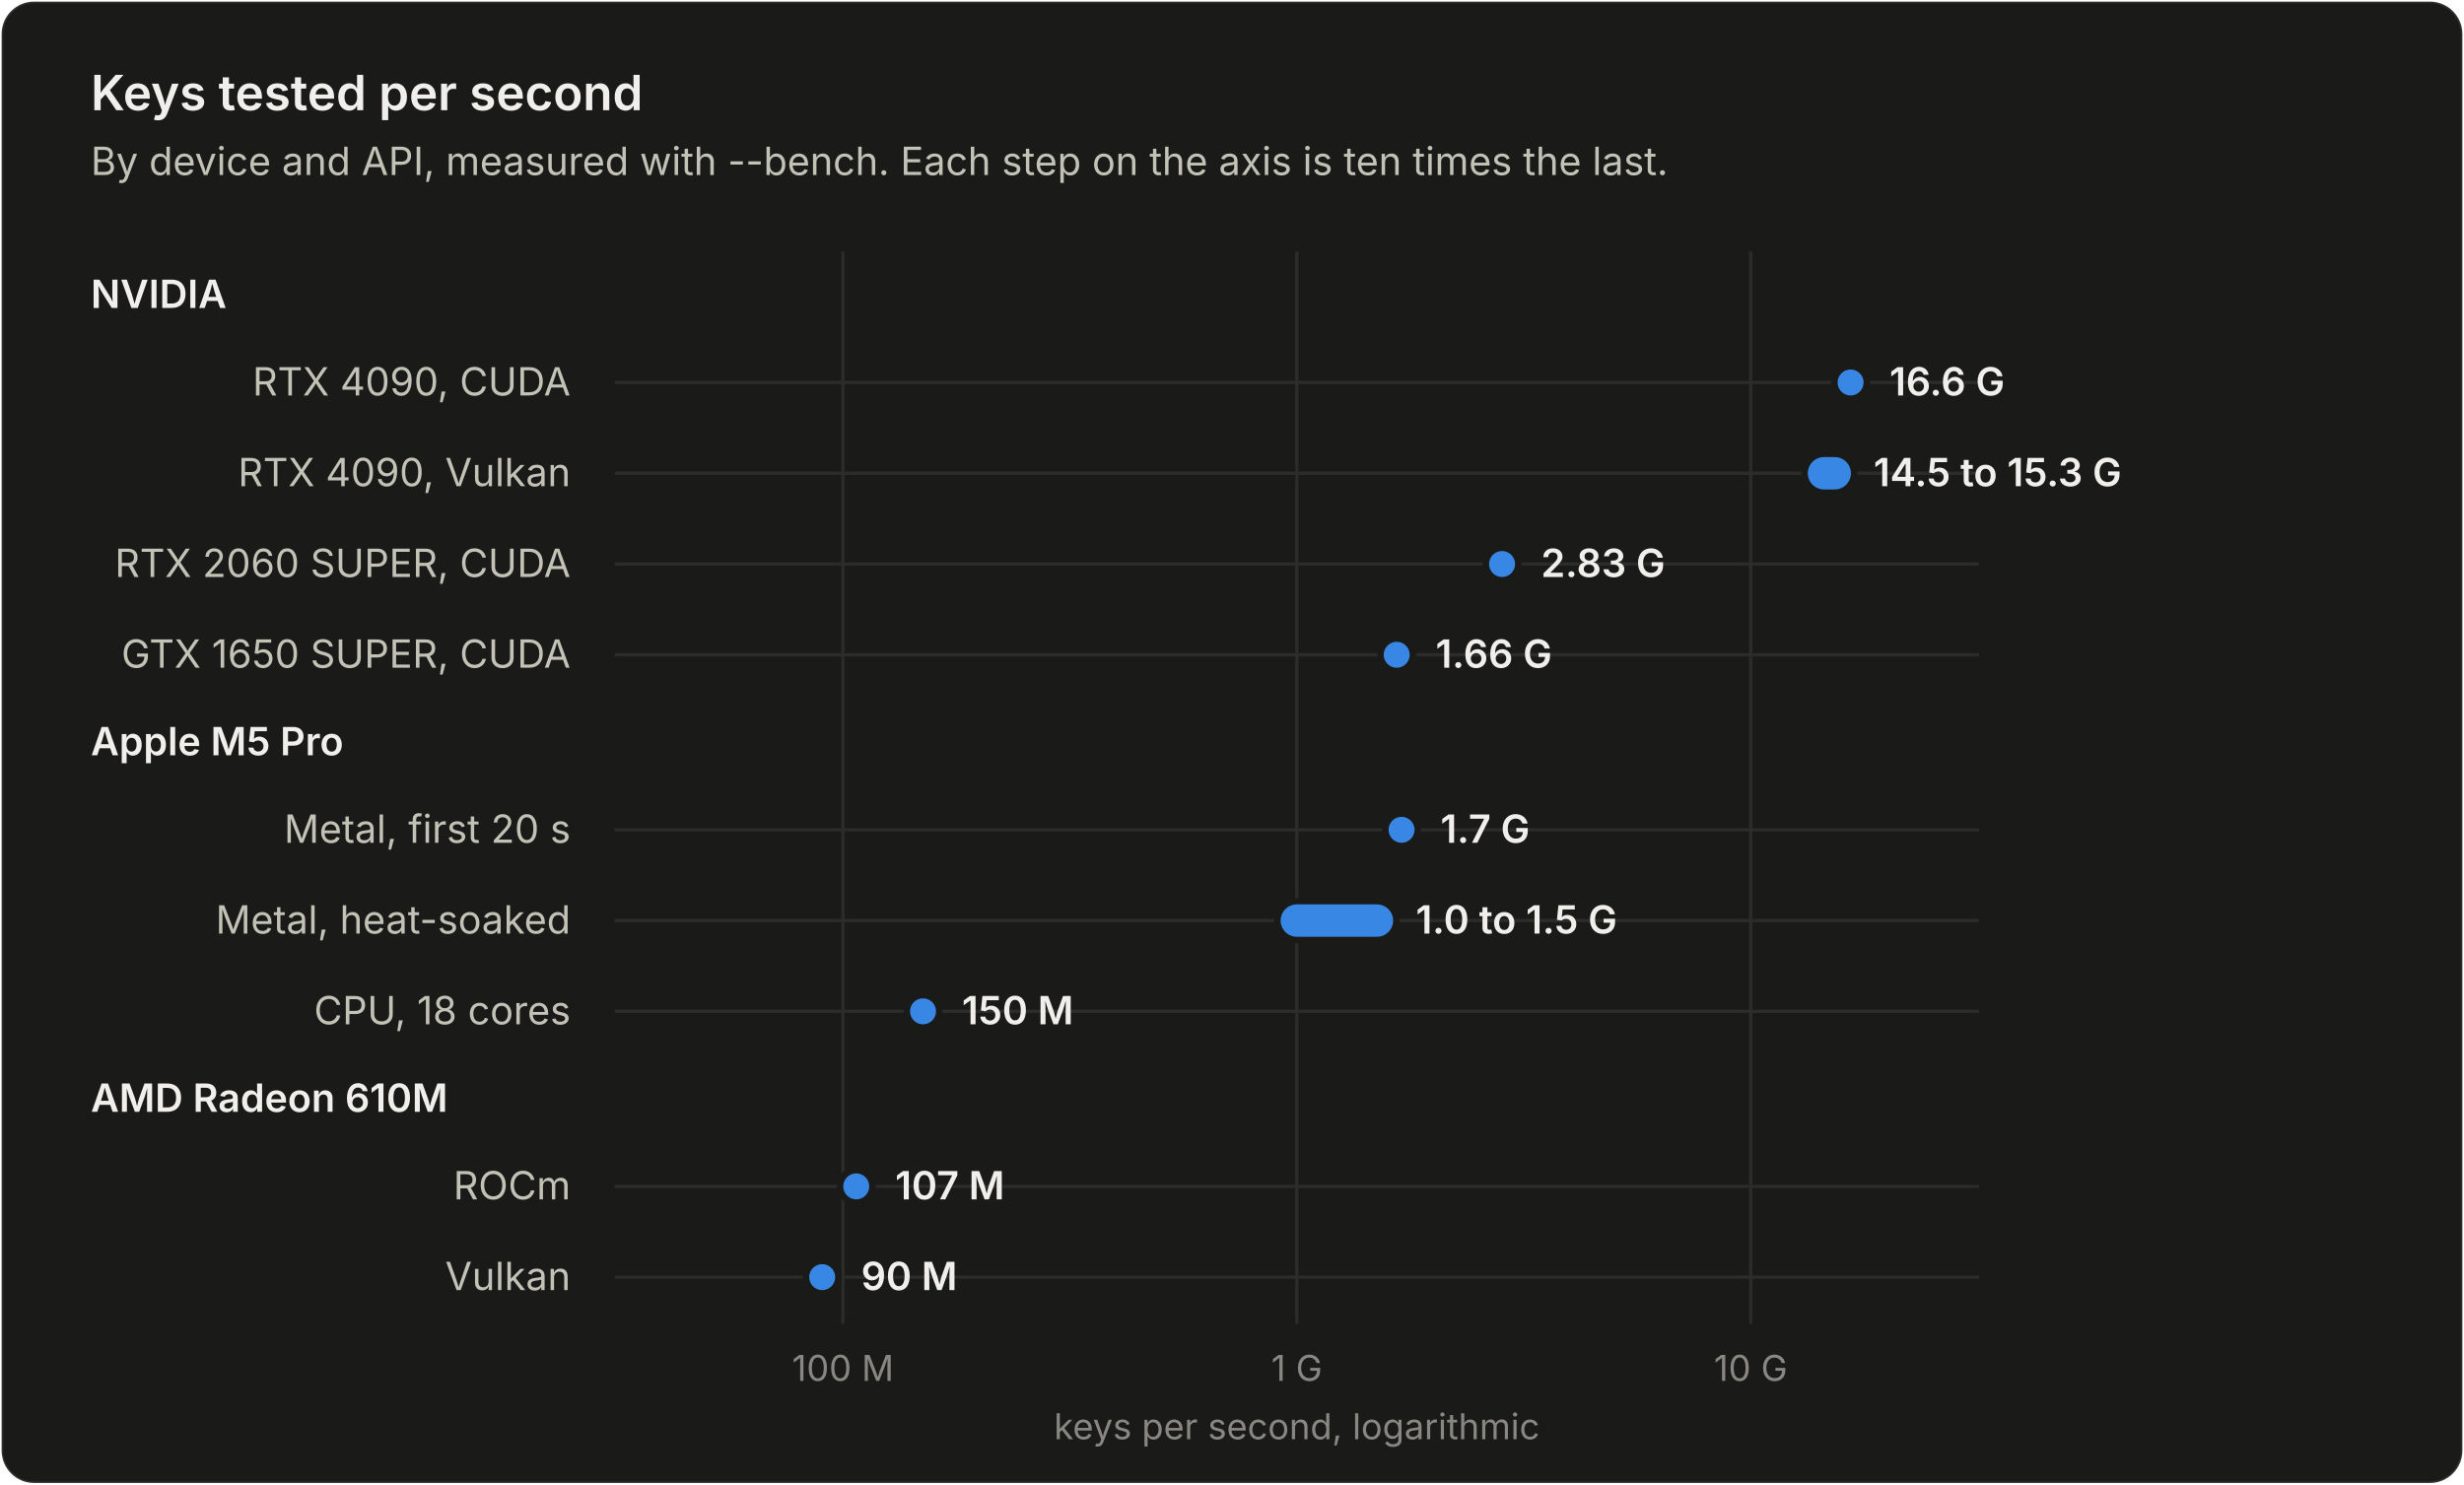
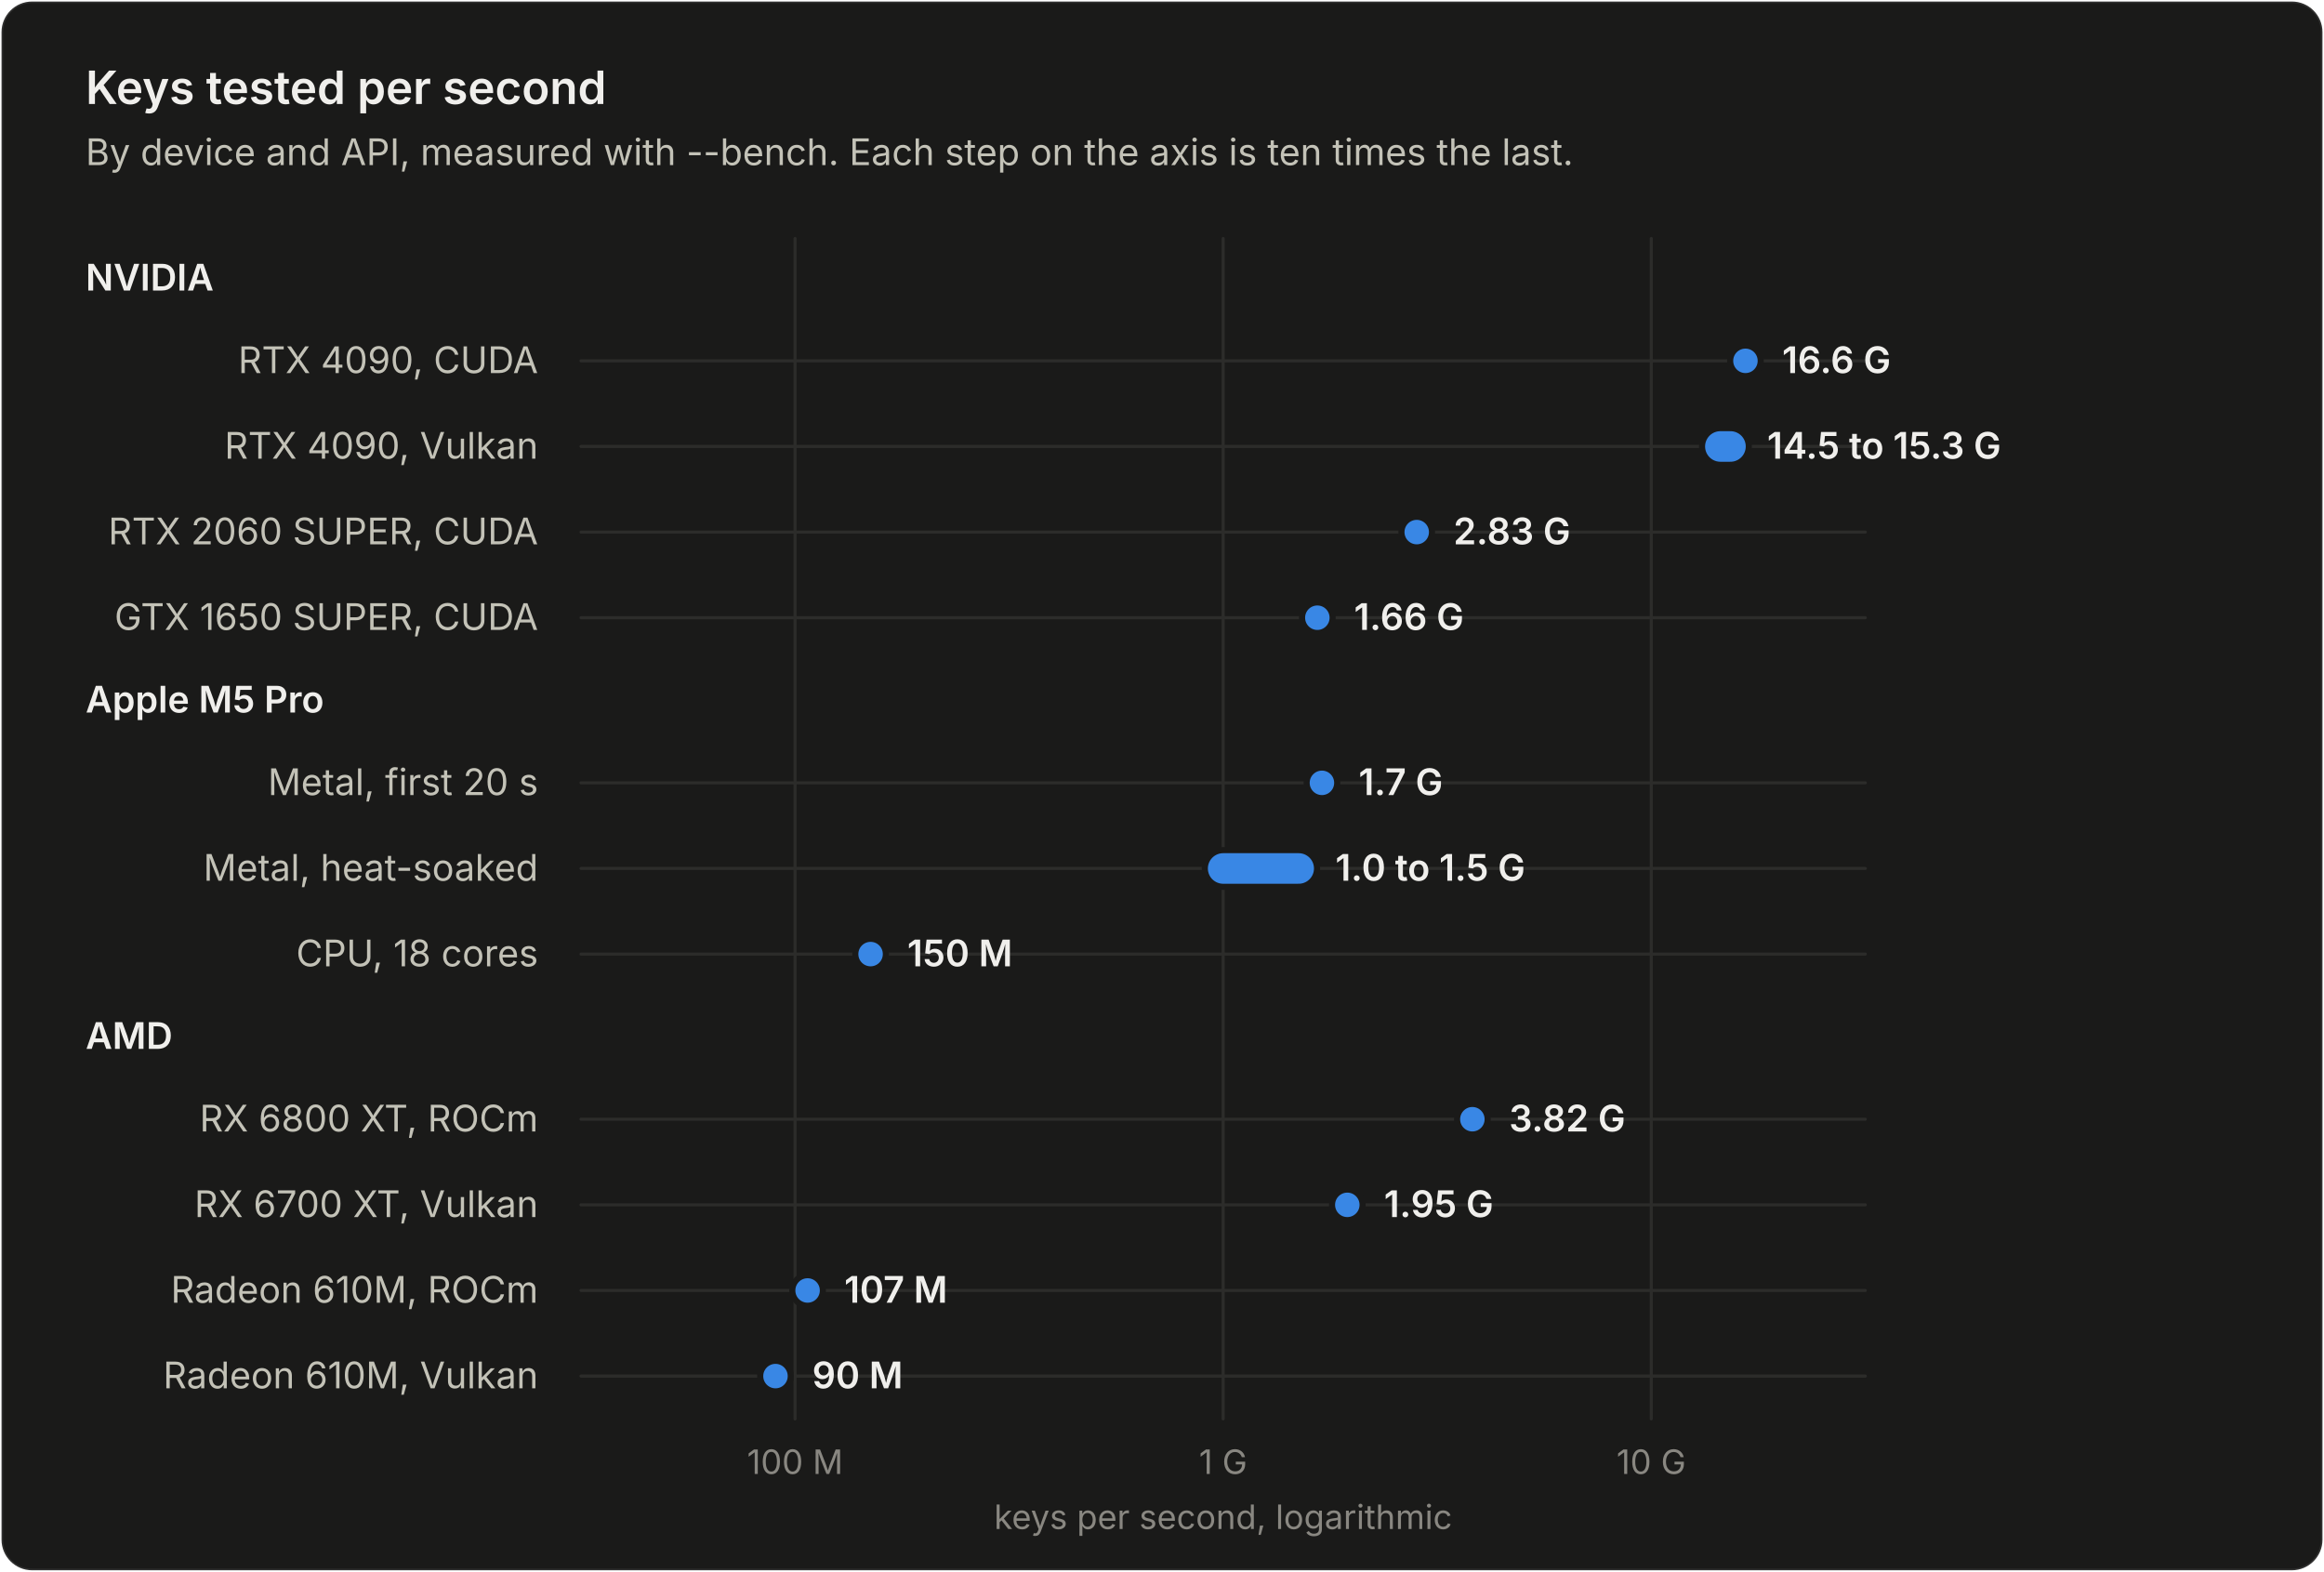
- <svg xmlns="http://www.w3.org/2000/svg" width="760" height="458" viewBox="0 0 760 458" font-family="system-ui, -apple-system, &quot;Segoe UI&quot;, sans-serif" role="img" aria-label="Keys tested per second by device and API">
-   <rect x="0.5" y="0.5" width="759.0" height="457.0" rx="10" fill="#1a1a19" stroke="rgba(255,255,255,0.10)" />
+ <svg xmlns="http://www.w3.org/2000/svg" width="760" height="514" viewBox="0 0 760 514" font-family="system-ui, -apple-system, &quot;Segoe UI&quot;, sans-serif" role="img" aria-label="Keys tested per second by device and API">
+   <rect x="0.5" y="0.5" width="759.0" height="513.0" rx="10" fill="#1a1a19" stroke="rgba(255,255,255,0.10)" />
  <text x="28.0" y="34.0" font-size="15" font-weight="600" text-anchor="start" fill="#f0efec">Keys tested per second</text>
  <text x="28.0" y="54.0" font-size="12" font-weight="400" text-anchor="start" fill="#c3c2b7">By device and API, measured with --bench. Each step on the axis is ten times the last.</text>
-   <line x1="260.0" y1="78.0" x2="260.0" y2="408.0" stroke="#2c2c2a" stroke-width="1" stroke-linecap="round" />
-   <text x="260.0" y="426.0" font-size="11" font-weight="400" text-anchor="middle" fill="#898781">100 M</text>
-   <line x1="400.0" y1="78.0" x2="400.0" y2="408.0" stroke="#2c2c2a" stroke-width="1" stroke-linecap="round" />
-   <text x="400.0" y="426.0" font-size="11" font-weight="400" text-anchor="middle" fill="#898781">1 G</text>
-   <line x1="540.0" y1="78.0" x2="540.0" y2="408.0" stroke="#2c2c2a" stroke-width="1" stroke-linecap="round" />
-   <text x="540.0" y="426.0" font-size="11" font-weight="400" text-anchor="middle" fill="#898781">10 G</text>
-   <text x="400.0" y="444.0" font-size="11" font-weight="400" text-anchor="middle" fill="#898781">keys per second, logarithmic</text>
+   <line x1="260.0" y1="78.0" x2="260.0" y2="464.0" stroke="#2c2c2a" stroke-width="1" stroke-linecap="round" />
+   <text x="260.0" y="482.0" font-size="11" font-weight="400" text-anchor="middle" fill="#898781">100 M</text>
+   <line x1="400.0" y1="78.0" x2="400.0" y2="464.0" stroke="#2c2c2a" stroke-width="1" stroke-linecap="round" />
+   <text x="400.0" y="482.0" font-size="11" font-weight="400" text-anchor="middle" fill="#898781">1 G</text>
+   <line x1="540.0" y1="78.0" x2="540.0" y2="464.0" stroke="#2c2c2a" stroke-width="1" stroke-linecap="round" />
+   <text x="540.0" y="482.0" font-size="11" font-weight="400" text-anchor="middle" fill="#898781">10 G</text>
+   <text x="400.0" y="500.0" font-size="11" font-weight="400" text-anchor="middle" fill="#898781">keys per second, logarithmic</text>
  <text x="28.0" y="95.0" font-size="12" font-weight="600" text-anchor="start" fill="#f0efec">NVIDIA</text>
  <text x="176.0" y="122.0" font-size="12" font-weight="400" text-anchor="end" fill="#c3c2b7">RTX 4090, CUDA</text>
  <line x1="190.0" y1="118.0" x2="610.0" y2="118.0" stroke="#2c2c2a" stroke-width="1" stroke-linecap="round" />
  <circle cx="570.8" cy="118.0" r="5" fill="#3987e5" stroke="#1a1a19" stroke-width="2" />
  <text x="582.8" y="122.0" font-size="12" font-weight="600" text-anchor="start" fill="#f0efec">16.6 G</text>
  <text x="176.0" y="150.0" font-size="12" font-weight="400" text-anchor="end" fill="#c3c2b7">RTX 4090, Vulkan</text>
  <line x1="190.0" y1="146.0" x2="610.0" y2="146.0" stroke="#2c2c2a" stroke-width="1" stroke-linecap="round" />
  <line x1="562.6" y1="146.0" x2="565.9" y2="146.0" stroke="#1a1a19" stroke-width="14" stroke-linecap="round" />
  <line x1="562.6" y1="146.0" x2="565.9" y2="146.0" stroke="#3987e5" stroke-width="10" stroke-linecap="round" />
  <text x="577.9" y="150.0" font-size="12" font-weight="600" text-anchor="start" fill="#f0efec">14.5 to 15.3 G</text>
  <text x="176.0" y="178.0" font-size="12" font-weight="400" text-anchor="end" fill="#c3c2b7">RTX 2060 SUPER, CUDA</text>
  <line x1="190.0" y1="174.0" x2="610.0" y2="174.0" stroke="#2c2c2a" stroke-width="1" stroke-linecap="round" />
  <circle cx="463.3" cy="174.0" r="5" fill="#3987e5" stroke="#1a1a19" stroke-width="2" />
  <text x="475.3" y="178.0" font-size="12" font-weight="600" text-anchor="start" fill="#f0efec">2.83 G</text>
  <text x="176.0" y="206.0" font-size="12" font-weight="400" text-anchor="end" fill="#c3c2b7">GTX 1650 SUPER, CUDA</text>
  <line x1="190.0" y1="202.0" x2="610.0" y2="202.0" stroke="#2c2c2a" stroke-width="1" stroke-linecap="round" />
  <circle cx="430.8" cy="202.0" r="5" fill="#3987e5" stroke="#1a1a19" stroke-width="2" />
  <text x="442.8" y="206.0" font-size="12" font-weight="600" text-anchor="start" fill="#f0efec">1.66 G</text>
  <text x="28.0" y="233.0" font-size="12" font-weight="600" text-anchor="start" fill="#f0efec">Apple M5 Pro</text>
  <text x="176.0" y="260.0" font-size="12" font-weight="400" text-anchor="end" fill="#c3c2b7">Metal, first 20 s</text>
  <line x1="190.0" y1="256.0" x2="610.0" y2="256.0" stroke="#2c2c2a" stroke-width="1" stroke-linecap="round" />
  <circle cx="432.3" cy="256.0" r="5" fill="#3987e5" stroke="#1a1a19" stroke-width="2" />
  <text x="444.3" y="260.0" font-size="12" font-weight="600" text-anchor="start" fill="#f0efec">1.7 G</text>
  <text x="176.0" y="288.0" font-size="12" font-weight="400" text-anchor="end" fill="#c3c2b7">Metal, heat-soaked</text>
  <line x1="190.0" y1="284.0" x2="610.0" y2="284.0" stroke="#2c2c2a" stroke-width="1" stroke-linecap="round" />
  <line x1="400.0" y1="284.0" x2="424.7" y2="284.0" stroke="#1a1a19" stroke-width="14" stroke-linecap="round" />
  <line x1="400.0" y1="284.0" x2="424.7" y2="284.0" stroke="#3987e5" stroke-width="10" stroke-linecap="round" />
  <text x="436.7" y="288.0" font-size="12" font-weight="600" text-anchor="start" fill="#f0efec">1.0 to 1.5 G</text>
  <text x="176.0" y="316.0" font-size="12" font-weight="400" text-anchor="end" fill="#c3c2b7">CPU, 18 cores</text>
  <line x1="190.0" y1="312.0" x2="610.0" y2="312.0" stroke="#2c2c2a" stroke-width="1" stroke-linecap="round" />
  <circle cx="284.7" cy="312.0" r="5" fill="#3987e5" stroke="#1a1a19" stroke-width="2" />
  <text x="296.7" y="316.0" font-size="12" font-weight="600" text-anchor="start" fill="#f0efec">150 M</text>
-   <text x="28.0" y="343.0" font-size="12" font-weight="600" text-anchor="start" fill="#f0efec">AMD Radeon 610M</text>
-   <text x="176.0" y="370.0" font-size="12" font-weight="400" text-anchor="end" fill="#c3c2b7">ROCm</text>
+   <text x="28.0" y="343.0" font-size="12" font-weight="600" text-anchor="start" fill="#f0efec">AMD</text>
+   <text x="176.0" y="370.0" font-size="12" font-weight="400" text-anchor="end" fill="#c3c2b7">RX 6800 XT, ROCm</text>
  <line x1="190.0" y1="366.0" x2="610.0" y2="366.0" stroke="#2c2c2a" stroke-width="1" stroke-linecap="round" />
-   <circle cx="264.1" cy="366.0" r="5" fill="#3987e5" stroke="#1a1a19" stroke-width="2" />
-   <text x="276.1" y="370.0" font-size="12" font-weight="600" text-anchor="start" fill="#f0efec">107 M</text>
-   <text x="176.0" y="398.0" font-size="12" font-weight="400" text-anchor="end" fill="#c3c2b7">Vulkan</text>
+   <circle cx="481.5" cy="366.0" r="5" fill="#3987e5" stroke="#1a1a19" stroke-width="2" />
+   <text x="493.5" y="370.0" font-size="12" font-weight="600" text-anchor="start" fill="#f0efec">3.82 G</text>
+   <text x="176.0" y="398.0" font-size="12" font-weight="400" text-anchor="end" fill="#c3c2b7">RX 6700 XT, Vulkan</text>
  <line x1="190.0" y1="394.0" x2="610.0" y2="394.0" stroke="#2c2c2a" stroke-width="1" stroke-linecap="round" />
-   <circle cx="253.6" cy="394.0" r="5" fill="#3987e5" stroke="#1a1a19" stroke-width="2" />
-   <text x="265.6" y="398.0" font-size="12" font-weight="600" text-anchor="start" fill="#f0efec">90 M</text>
+   <circle cx="440.6" cy="394.0" r="5" fill="#3987e5" stroke="#1a1a19" stroke-width="2" />
+   <text x="452.6" y="398.0" font-size="12" font-weight="600" text-anchor="start" fill="#f0efec">1.95 G</text>
+   <text x="176.0" y="426.0" font-size="12" font-weight="400" text-anchor="end" fill="#c3c2b7">Radeon 610M, ROCm</text>
+   <line x1="190.0" y1="422.0" x2="610.0" y2="422.0" stroke="#2c2c2a" stroke-width="1" stroke-linecap="round" />
+   <circle cx="264.1" cy="422.0" r="5" fill="#3987e5" stroke="#1a1a19" stroke-width="2" />
+   <text x="276.1" y="426.0" font-size="12" font-weight="600" text-anchor="start" fill="#f0efec">107 M</text>
+   <text x="176.0" y="454.0" font-size="12" font-weight="400" text-anchor="end" fill="#c3c2b7">Radeon 610M, Vulkan</text>
+   <line x1="190.0" y1="450.0" x2="610.0" y2="450.0" stroke="#2c2c2a" stroke-width="1" stroke-linecap="round" />
+   <circle cx="253.6" cy="450.0" r="5" fill="#3987e5" stroke="#1a1a19" stroke-width="2" />
+   <text x="265.6" y="454.0" font-size="12" font-weight="600" text-anchor="start" fill="#f0efec">90 M</text>
</svg>
